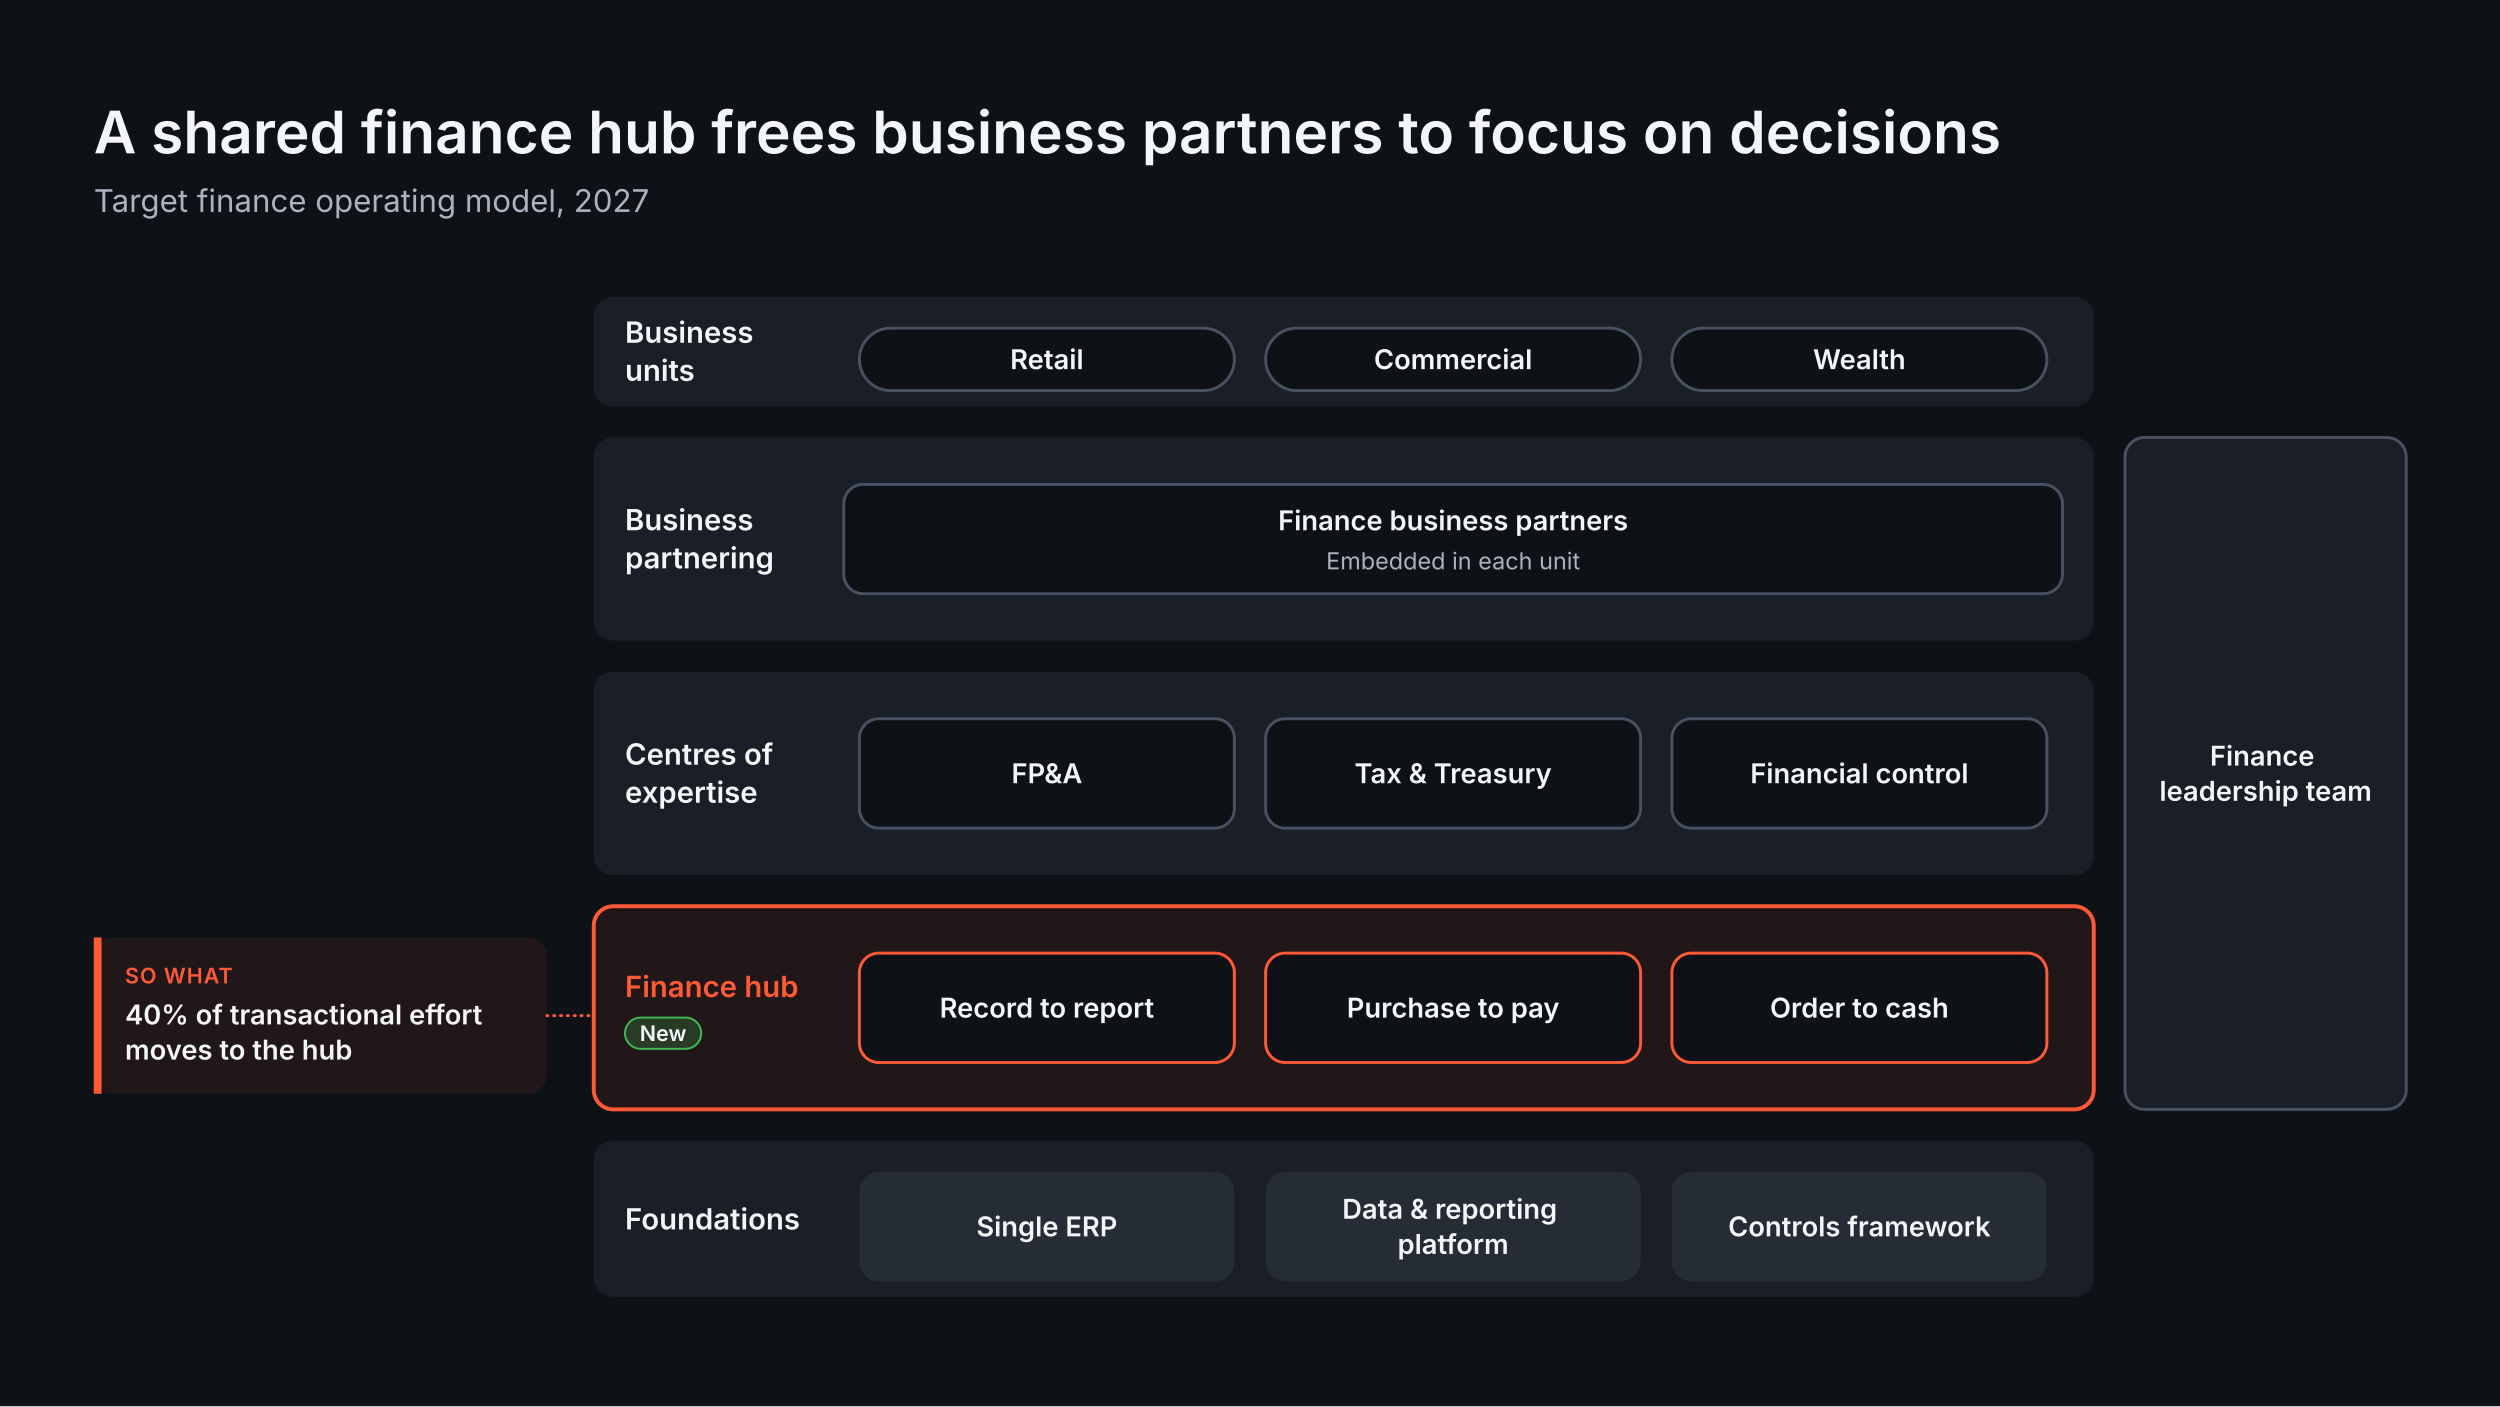
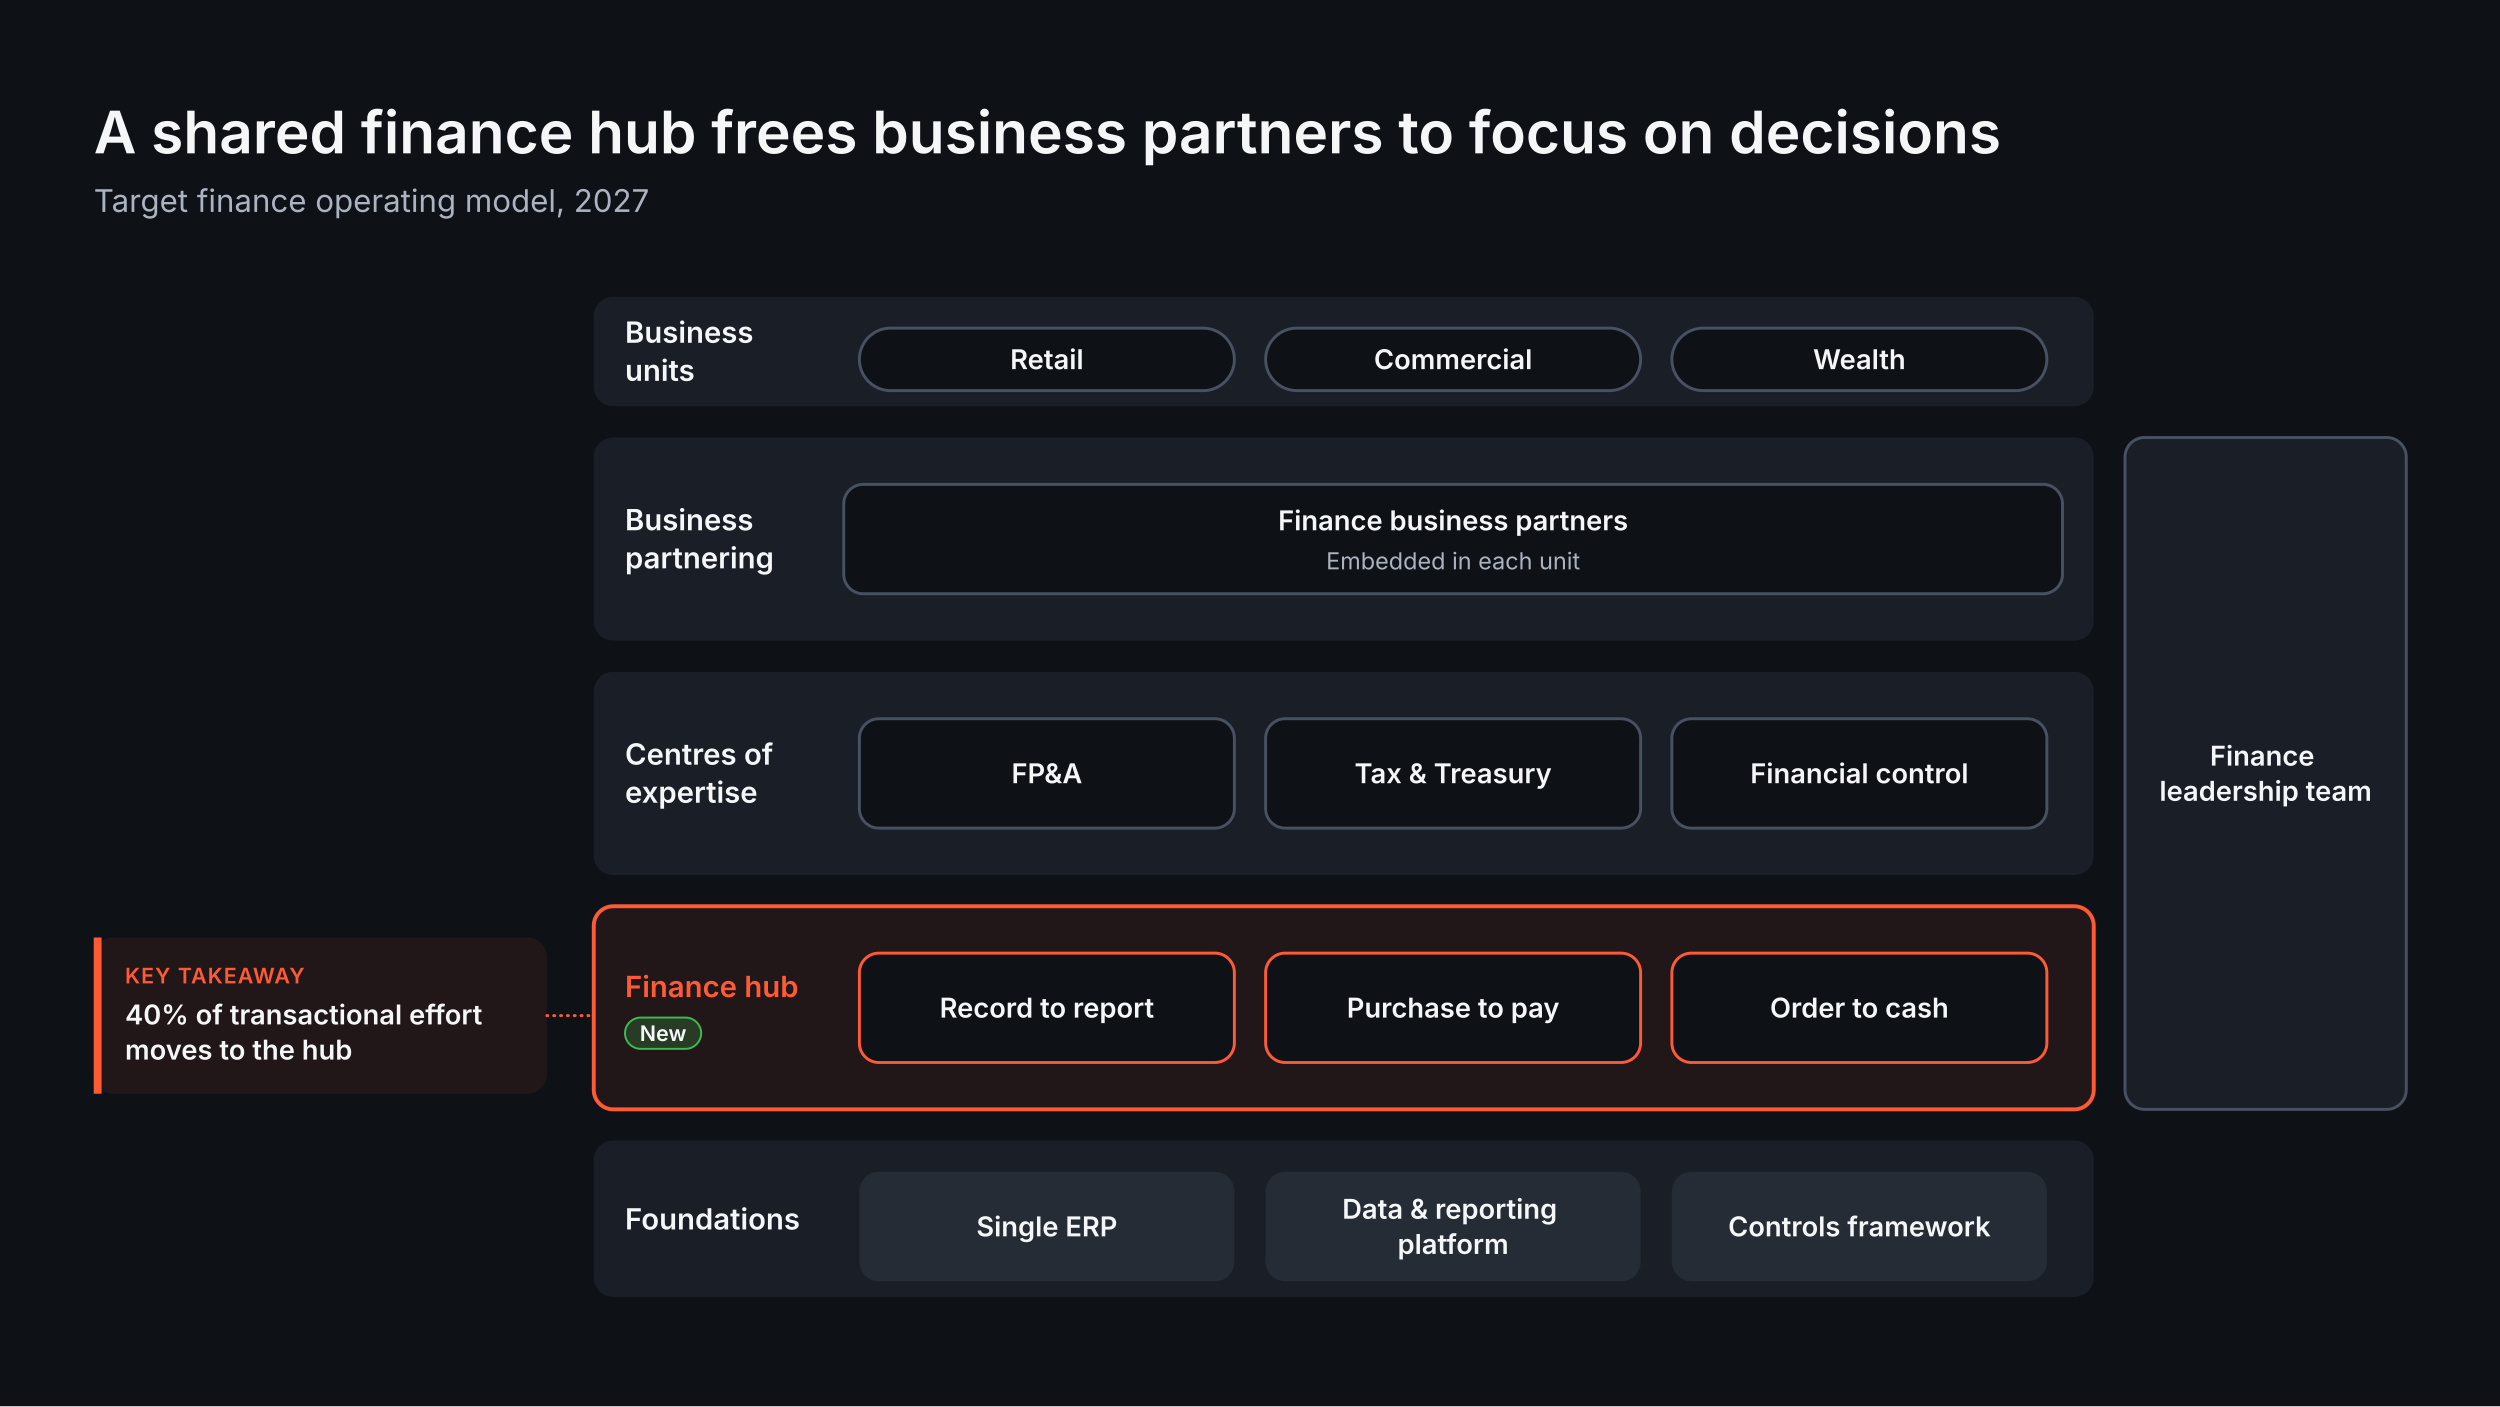
<svg xmlns="http://www.w3.org/2000/svg" width="1280" height="720" viewBox="0 0 1280 720" role="img" aria-labelledby="ds-svg-title ds-svg-desc" data-generator="diagram-studio 1.0.0" data-type="operating-model" data-theme="bold" data-altitude="executive">
  <rect id="ds-background" data-role="background" width="1280" height="720" fill="#0E1116" />
  <text id="ds-title" data-role="title" font-family="Inter, 'Helvetica Neue', Arial, sans-serif" font-size="30" font-weight="600" fill="#F4F6F8">
    <tspan x="48" y="78.5">A shared finance hub frees business partners to focus on decisions</tspan>
  </text>
  <text id="ds-subtitle" data-role="subtitle" font-family="Inter, 'Helvetica Neue', Arial, sans-serif" font-size="16" font-weight="400" fill="#AAB3BF">
    <tspan x="48" y="108.5">Target finance operating model, 2027</tspan>
  </text>
  <path id="customers" data-role="band" d="M314 152H1062A10 10 0 0 1 1072 162V198A10 10 0 0 1 1062 208H314A10 10 0 0 1 304 198V162A10 10 0 0 1 314 152Z" fill="#1A1F27" />
  <text id="customers--label" data-role="header" font-family="Inter, 'Helvetica Neue', Arial, sans-serif" font-size="15" font-weight="600" fill="#F4F6F8">
    <tspan x="320" y="175.5">Business</tspan>
    <tspan x="320" y="195">units</tspan>
  </text>
  <path id="customers-1" data-role="node" d="M456 168H616A16 16 0 0 1 632 184V184A16 16 0 0 1 616 200H456A16 16 0 0 1 440 184V184A16 16 0 0 1 456 168Z" fill="#0E1116" stroke="#475162" stroke-width="1.5" stroke-linejoin="round" />
  <text id="customers-1--label" data-role="label" font-family="Inter, 'Helvetica Neue', Arial, sans-serif" font-size="14" font-weight="600" fill="#F4F6F8" text-anchor="middle">
    <tspan x="536" y="189">Retail</tspan>
  </text>
  <path id="customers-2" data-role="node" d="M664 168H824A16 16 0 0 1 840 184V184A16 16 0 0 1 824 200H664A16 16 0 0 1 648 184V184A16 16 0 0 1 664 168Z" fill="#0E1116" stroke="#475162" stroke-width="1.5" stroke-linejoin="round" />
  <text id="customers-2--label" data-role="label" font-family="Inter, 'Helvetica Neue', Arial, sans-serif" font-size="14" font-weight="600" fill="#F4F6F8" text-anchor="middle">
    <tspan x="744" y="189">Commercial</tspan>
  </text>
  <path id="customers-3" data-role="node" d="M872 168H1032A16 16 0 0 1 1048 184V184A16 16 0 0 1 1032 200H872A16 16 0 0 1 856 184V184A16 16 0 0 1 872 168Z" fill="#0E1116" stroke="#475162" stroke-width="1.5" stroke-linejoin="round" />
  <text id="customers-3--label" data-role="label" font-family="Inter, 'Helvetica Neue', Arial, sans-serif" font-size="14" font-weight="600" fill="#F4F6F8" text-anchor="middle">
    <tspan x="952" y="189">Wealth</tspan>
  </text>
  <path id="partnering" data-role="band" data-node="partnering" d="M314 224H1062A10 10 0 0 1 1072 234V318A10 10 0 0 1 1062 328H314A10 10 0 0 1 304 318V234A10 10 0 0 1 314 224Z" fill="#1A1F27" />
  <text id="partnering--label" data-role="header" font-family="Inter, 'Helvetica Neue', Arial, sans-serif" font-size="15" font-weight="600" fill="#F4F6F8">
    <tspan x="320" y="271.5">Business</tspan>
    <tspan x="320" y="291">partnering</tspan>
  </text>
  <path id="bp" data-role="node" data-node="bp" d="M442 248H1046A10 10 0 0 1 1056 258V294A10 10 0 0 1 1046 304H442A10 10 0 0 1 432 294V258A10 10 0 0 1 442 248Z" fill="#0E1116" stroke="#475162" stroke-width="1.5" stroke-linejoin="round" />
  <text id="bp--label" data-role="label" font-family="Inter, 'Helvetica Neue', Arial, sans-serif" font-size="14" font-weight="600" fill="#F4F6F8" text-anchor="middle">
    <tspan x="744" y="271.5">Finance business partners</tspan>
  </text>
  <text id="bp--description" data-role="label" font-family="Inter, 'Helvetica Neue', Arial, sans-serif" font-size="12" font-weight="400" fill="#AAB3BF" text-anchor="middle">
    <tspan x="744" y="291.5">Embedded in each unit</tspan>
  </text>
  <path id="expertise" data-role="band" data-node="expertise" d="M314 344H1062A10 10 0 0 1 1072 354V438A10 10 0 0 1 1062 448H314A10 10 0 0 1 304 438V354A10 10 0 0 1 314 344Z" fill="#1A1F27" />
  <text id="expertise--label" data-role="header" font-family="Inter, 'Helvetica Neue', Arial, sans-serif" font-size="15" font-weight="600" fill="#F4F6F8">
    <tspan x="320" y="391.5">Centres of</tspan>
    <tspan x="320" y="411">expertise</tspan>
  </text>
  <path id="fpa" data-role="node" data-node="fpa" d="M450 368H622A10 10 0 0 1 632 378V414A10 10 0 0 1 622 424H450A10 10 0 0 1 440 414V378A10 10 0 0 1 450 368Z" fill="#0E1116" stroke="#475162" stroke-width="1.5" stroke-linejoin="round" />
  <text id="fpa--label" data-role="label" font-family="Inter, 'Helvetica Neue', Arial, sans-serif" font-size="14" font-weight="600" fill="#F4F6F8" text-anchor="middle">
    <tspan x="536" y="401">FP&amp;A</tspan>
  </text>
  <path id="tax" data-role="node" data-node="tax" d="M658 368H830A10 10 0 0 1 840 378V414A10 10 0 0 1 830 424H658A10 10 0 0 1 648 414V378A10 10 0 0 1 658 368Z" fill="#0E1116" stroke="#475162" stroke-width="1.5" stroke-linejoin="round" />
  <text id="tax--label" data-role="label" font-family="Inter, 'Helvetica Neue', Arial, sans-serif" font-size="14" font-weight="600" fill="#F4F6F8" text-anchor="middle">
    <tspan x="744" y="401">Tax &amp; Treasury</tspan>
  </text>
  <path id="control" data-role="node" data-node="control" d="M866 368H1038A10 10 0 0 1 1048 378V414A10 10 0 0 1 1038 424H866A10 10 0 0 1 856 414V378A10 10 0 0 1 866 368Z" fill="#0E1116" stroke="#475162" stroke-width="1.5" stroke-linejoin="round" />
  <text id="control--label" data-role="label" font-family="Inter, 'Helvetica Neue', Arial, sans-serif" font-size="14" font-weight="600" fill="#F4F6F8" text-anchor="middle">
    <tspan x="952" y="401">Financial control</tspan>
  </text>
  <path id="hub" data-role="band" data-node="hub" data-emphasis="accent" data-status="new" d="M314 464H1062A10 10 0 0 1 1072 474V558A10 10 0 0 1 1062 568H314A10 10 0 0 1 304 558V474A10 10 0 0 1 314 464Z" fill="#211719" stroke="#FF5A36" stroke-width="2" stroke-linejoin="round" />
  <text id="hub--label" data-role="header" font-family="Inter, 'Helvetica Neue', Arial, sans-serif" font-size="15" font-weight="600" fill="#FF5A36">
    <tspan x="320" y="510.5">Finance hub</tspan>
  </text>
  <path id="hub--badge" data-role="badge" d="M328 521H351A8 8 0 0 1 359 529V529A8 8 0 0 1 351 537H328A8 8 0 0 1 320 529V529A8 8 0 0 1 328 521Z" fill="#283B25" stroke="#3FB950" stroke-width="1" stroke-linejoin="round" />
  <text id="hub--badge-text" data-role="label" font-family="Inter, 'Helvetica Neue', Arial, sans-serif" font-size="11" font-weight="600" fill="#F4F6F8" text-anchor="middle">
    <tspan x="339.5" y="533">New</tspan>
  </text>
  <path id="r2r" data-role="node" data-node="r2r" d="M450 488H622A10 10 0 0 1 632 498V534A10 10 0 0 1 622 544H450A10 10 0 0 1 440 534V498A10 10 0 0 1 450 488Z" fill="#0E1116" stroke="#FF5A36" stroke-width="1.5" stroke-linejoin="round" />
  <text id="r2r--label" data-role="label" font-family="Inter, 'Helvetica Neue', Arial, sans-serif" font-size="14" font-weight="600" fill="#F4F6F8" text-anchor="middle">
    <tspan x="536" y="521">Record to report</tspan>
  </text>
  <path id="p2p" data-role="node" data-node="p2p" d="M658 488H830A10 10 0 0 1 840 498V534A10 10 0 0 1 830 544H658A10 10 0 0 1 648 534V498A10 10 0 0 1 658 488Z" fill="#0E1116" stroke="#FF5A36" stroke-width="1.5" stroke-linejoin="round" />
  <text id="p2p--label" data-role="label" font-family="Inter, 'Helvetica Neue', Arial, sans-serif" font-size="14" font-weight="600" fill="#F4F6F8" text-anchor="middle">
    <tspan x="744" y="521">Purchase to pay</tspan>
  </text>
  <path id="o2c" data-role="node" data-node="o2c" d="M866 488H1038A10 10 0 0 1 1048 498V534A10 10 0 0 1 1038 544H866A10 10 0 0 1 856 534V498A10 10 0 0 1 866 488Z" fill="#0E1116" stroke="#FF5A36" stroke-width="1.5" stroke-linejoin="round" />
  <text id="o2c--label" data-role="label" font-family="Inter, 'Helvetica Neue', Arial, sans-serif" font-size="14" font-weight="600" fill="#F4F6F8" text-anchor="middle">
    <tspan x="952" y="521">Order to cash</tspan>
  </text>
  <path id="foundations" data-role="band" d="M314 584H1062A10 10 0 0 1 1072 594V654A10 10 0 0 1 1062 664H314A10 10 0 0 1 304 654V594A10 10 0 0 1 314 584Z" fill="#1A1F27" />
  <text id="foundations--label" data-role="header" font-family="Inter, 'Helvetica Neue', Arial, sans-serif" font-size="15" font-weight="600" fill="#F4F6F8">
    <tspan x="320" y="629.5">Foundations</tspan>
  </text>
  <path id="foundations-1" data-role="node" d="M450 600H622A10 10 0 0 1 632 610V646A10 10 0 0 1 622 656H450A10 10 0 0 1 440 646V610A10 10 0 0 1 450 600Z" fill="#252C36" />
  <text id="foundations-1--label" data-role="label" font-family="Inter, 'Helvetica Neue', Arial, sans-serif" font-size="14" font-weight="600" fill="#F4F6F8" text-anchor="middle">
    <tspan x="536" y="633">Single ERP</tspan>
  </text>
  <path id="foundations-2" data-role="node" d="M658 600H830A10 10 0 0 1 840 610V646A10 10 0 0 1 830 656H658A10 10 0 0 1 648 646V610A10 10 0 0 1 658 600Z" fill="#252C36" />
  <text id="foundations-2--label" data-role="label" font-family="Inter, 'Helvetica Neue', Arial, sans-serif" font-size="14" font-weight="600" fill="#F4F6F8" text-anchor="middle">
    <tspan x="744" y="624">Data &amp; reporting</tspan>
    <tspan x="744" y="642">platform</tspan>
  </text>
  <path id="foundations-3" data-role="node" d="M866 600H1038A10 10 0 0 1 1048 610V646A10 10 0 0 1 1038 656H866A10 10 0 0 1 856 646V610A10 10 0 0 1 866 600Z" fill="#252C36" />
  <text id="foundations-3--label" data-role="label" font-family="Inter, 'Helvetica Neue', Arial, sans-serif" font-size="14" font-weight="600" fill="#F4F6F8" text-anchor="middle">
    <tspan x="952" y="633">Controls framework</tspan>
  </text>
  <path id="governance" data-role="group" d="M1098 224H1222A10 10 0 0 1 1232 234V558A10 10 0 0 1 1222 568H1098A10 10 0 0 1 1088 558V234A10 10 0 0 1 1098 224Z" fill="#1A1F27" stroke="#475162" stroke-width="1.5" stroke-linejoin="round" />
  <text id="governance--label" data-role="label" font-family="Inter, 'Helvetica Neue', Arial, sans-serif" font-size="14" font-weight="600" fill="#F4F6F8" text-anchor="middle">
    <tspan x="1160" y="392">Finance</tspan>
    <tspan x="1160" y="410">leadership team</tspan>
  </text>
  <path id="ds-callout" data-role="callout" d="M58 480H270A10 10 0 0 1 280 490V550A10 10 0 0 1 270 560H58A10 10 0 0 1 48 550V490A10 10 0 0 1 58 480Z" fill="#211719" />
  <path id="ds-callout-bar" data-role="decoration" d="M48 480H52V560H48Z" fill="#FF5A36" />
  <text id="ds-callout-heading" data-role="label" font-family="Inter, 'Helvetica Neue', Arial, sans-serif" font-size="11" font-weight="600" fill="#FF5A36" letter-spacing="0.5">
-     <tspan x="64" y="503.5">SO WHAT</tspan>
+     <tspan x="64" y="503.5">KEY TAKEAWAY</tspan>
  </text>
  <text id="ds-callout-text" data-role="label" font-family="Inter, 'Helvetica Neue', Arial, sans-serif" font-size="14" font-weight="600" fill="#F4F6F8">
    <tspan x="64" y="524.5">40% of transactional effort</tspan>
    <tspan x="64" y="542.5">moves to the hub</tspan>
  </text>
  <path id="ds-callout-pointer" data-role="decoration" d="M280 520L304 520" fill="none" stroke="#FF5A36" stroke-width="1.5" stroke-dasharray="0.5 3" stroke-linecap="round" stroke-linejoin="round" />
</svg>
